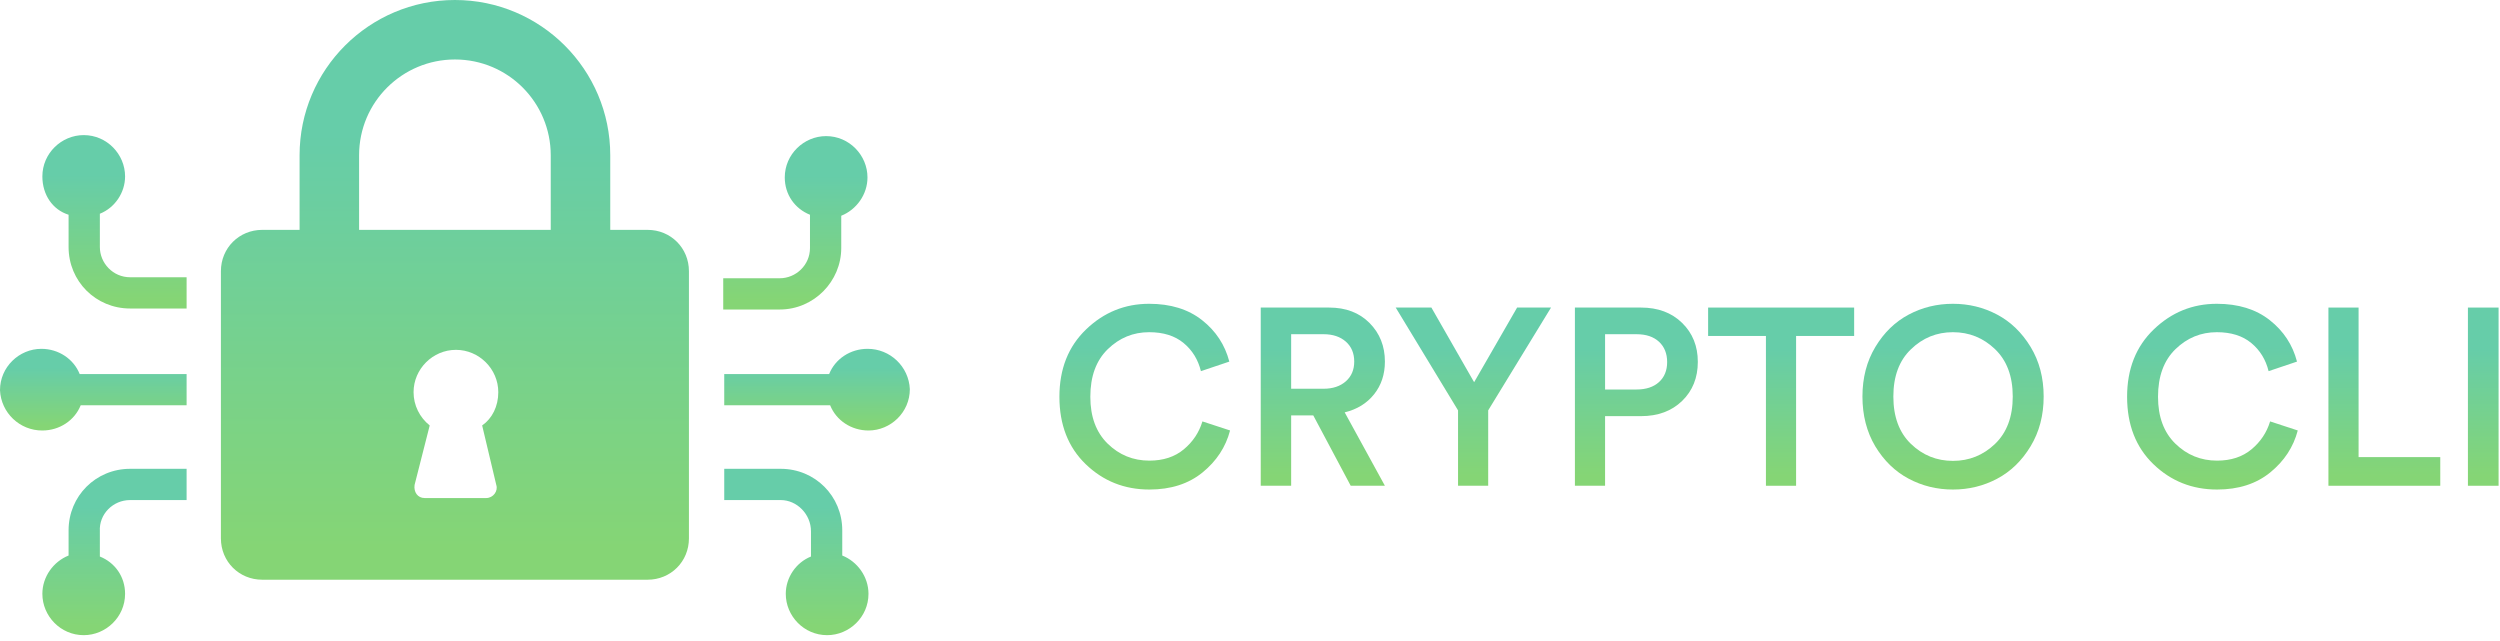
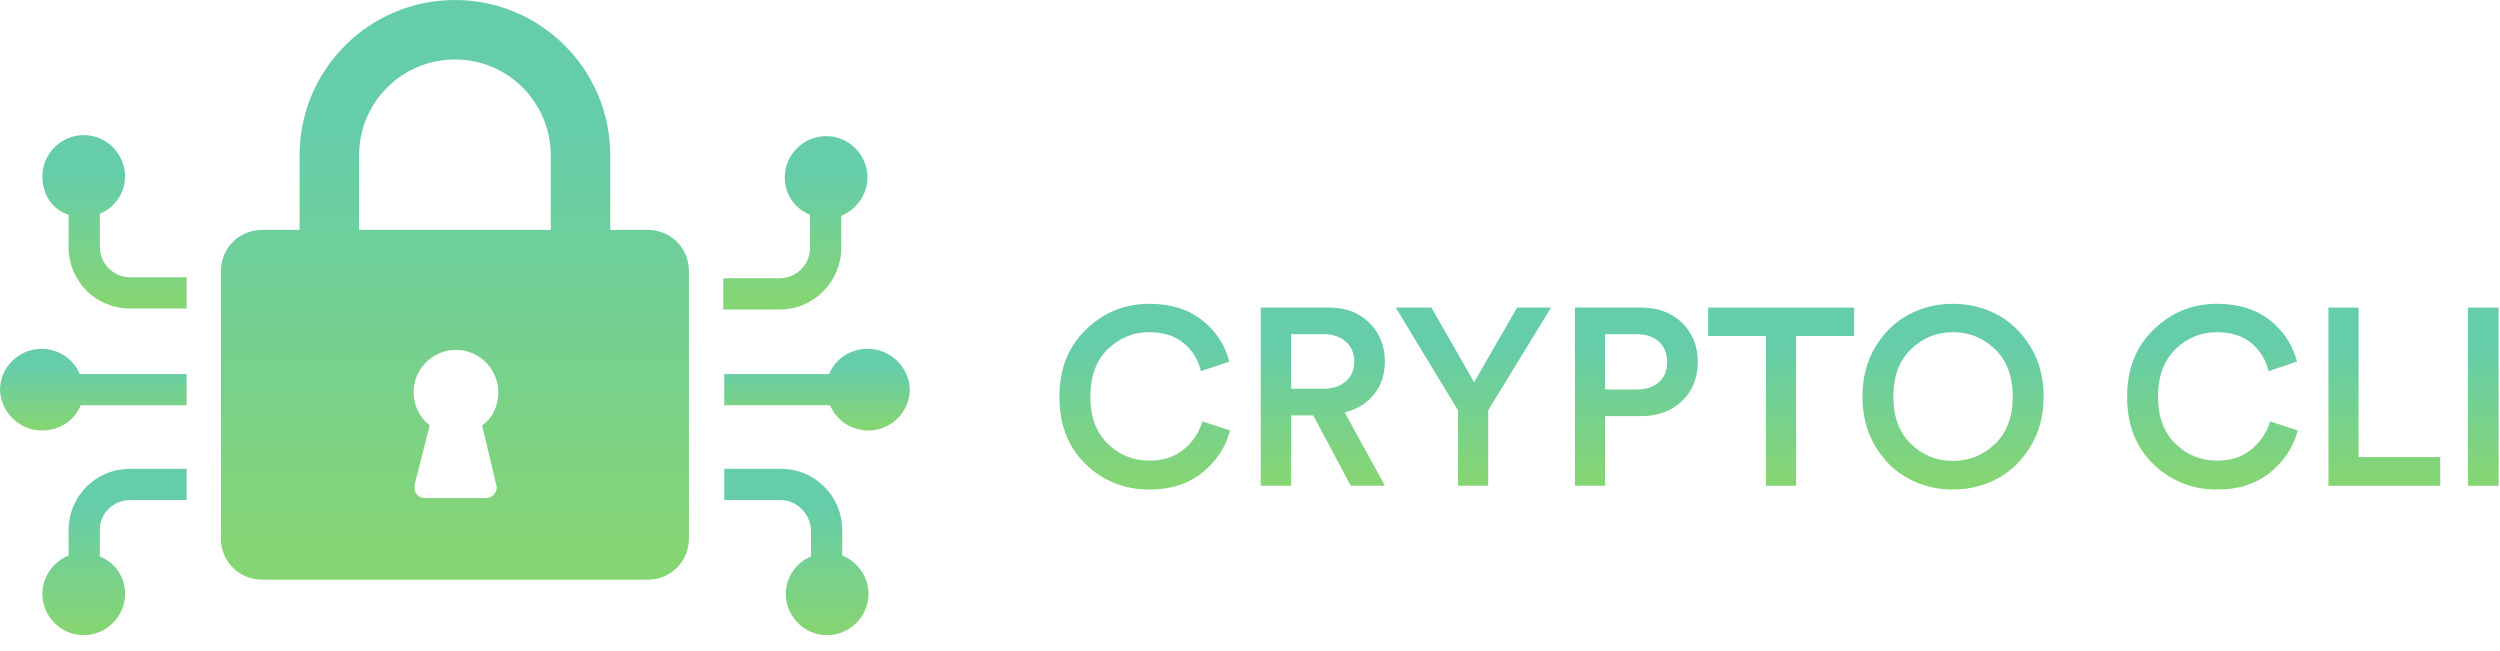
- <svg xmlns="http://www.w3.org/2000/svg" width="246px" height="63px" viewBox="0 0 246 63" version="1.1">
+ <svg xmlns="http://www.w3.org/2000/svg" width="246px" height="64" viewBox="0 0 246 64" version="1.1">
  <defs>
    <linearGradient x1="50%" y1="23.091%" x2="50%" y2="94.501%" id="linearGradient-1">
      <stop stop-color="#66CDA9" offset="0%" />
      <stop stop-color="#85D575" offset="100%" />
    </linearGradient>
    <linearGradient x1="50%" y1="23.091%" x2="50%" y2="94.501%" id="linearGradient-2">
      <stop stop-color="#66CDA9" offset="0%" />
      <stop stop-color="#85D575" offset="100%" />
    </linearGradient>
    <linearGradient x1="50%" y1="23.091%" x2="50%" y2="94.501%" id="linearGradient-3">
      <stop stop-color="#66CDA9" offset="0%" />
      <stop stop-color="#85D575" offset="100%" />
    </linearGradient>
    <linearGradient x1="50%" y1="23.091%" x2="50%" y2="94.501%" id="linearGradient-4">
      <stop stop-color="#66CDA9" offset="0%" />
      <stop stop-color="#85D575" offset="100%" />
    </linearGradient>
    <linearGradient x1="50%" y1="23.091%" x2="50%" y2="94.501%" id="linearGradient-5">
      <stop stop-color="#66CDA9" offset="0%" />
      <stop stop-color="#85D575" offset="100%" />
    </linearGradient>
    <linearGradient x1="50%" y1="23.091%" x2="50%" y2="94.501%" id="linearGradient-6">
      <stop stop-color="#66CDA9" offset="0%" />
      <stop stop-color="#85D575" offset="100%" />
    </linearGradient>
    <linearGradient x1="50%" y1="23.091%" x2="50%" y2="94.501%" id="linearGradient-7">
      <stop stop-color="#66CDA9" offset="0%" />
      <stop stop-color="#85D575" offset="100%" />
    </linearGradient>
    <linearGradient x1="50%" y1="23.091%" x2="50%" y2="94.501%" id="linearGradient-8">
      <stop stop-color="#66CDA9" offset="0%" />
      <stop stop-color="#85D575" offset="100%" />
    </linearGradient>
    <linearGradient x1="50%" y1="23.091%" x2="50%" y2="94.501%" id="linearGradient-9">
      <stop stop-color="#66CDA9" offset="0%" />
      <stop stop-color="#85D575" offset="100%" />
    </linearGradient>
    <linearGradient x1="50%" y1="23.091%" x2="50%" y2="94.501%" id="linearGradient-10">
      <stop stop-color="#66CDA9" offset="0%" />
      <stop stop-color="#85D575" offset="100%" />
    </linearGradient>
    <linearGradient x1="50%" y1="23.091%" x2="50%" y2="94.501%" id="linearGradient-11">
      <stop stop-color="#66CDA9" offset="0%" />
      <stop stop-color="#85D575" offset="100%" />
    </linearGradient>
    <linearGradient x1="50%" y1="23.091%" x2="50%" y2="94.501%" id="linearGradient-12">
      <stop stop-color="#66CDA9" offset="0%" />
      <stop stop-color="#85D575" offset="100%" />
    </linearGradient>
    <linearGradient x1="50%" y1="23.091%" x2="50%" y2="94.501%" id="linearGradient-13">
      <stop stop-color="#66CDA9" offset="0%" />
      <stop stop-color="#85D575" offset="100%" />
    </linearGradient>
  </defs>
  <g id="Crypto-Service-Logos" stroke="none" stroke-width="1" fill="none" fill-rule="evenodd">
    <g id="Small-logos" transform="translate(-30.25, 0)" fill-rule="nonzero">
      <g id="crypto-cli-small" transform="translate(30.25, 0)">
        <g id="lock">
          <path d="M6.749,21.131 L6.749,24.306 C6.749,27.679 9.429,30.357 12.804,30.357 L18.362,30.357 L18.362,27.282 L12.804,27.282 C11.116,27.282 9.826,25.893 9.826,24.306 L9.826,21.032 C11.315,20.437 12.308,18.949 12.308,17.361 C12.308,15.179 10.521,13.294 8.238,13.294 C6.055,13.294 4.169,15.079 4.169,17.361 C4.169,19.147 5.161,20.635 6.749,21.131" id="Path" fill="url(#linearGradient-1)" />
          <path d="M12.804,49.206 L18.362,49.206 L18.362,46.131 L12.804,46.131 C9.429,46.131 6.749,48.81 6.749,52.183 L6.749,54.663 C5.26,55.258 4.169,56.746 4.169,58.433 C4.169,60.615 5.955,62.5 8.238,62.5 C10.422,62.5 12.308,60.714 12.308,58.433 C12.308,56.746 11.315,55.357 9.826,54.762 L9.826,52.282 C9.727,50.595 11.116,49.206 12.804,49.206" id="Path" fill="url(#linearGradient-2)" />
          <path d="M4.169,42.361 C5.856,42.361 7.345,41.369 7.94,39.881 L18.362,39.881 L18.362,36.806 L7.841,36.806 C7.246,35.317 5.757,34.325 4.07,34.325 C1.886,34.326 1.68970858e-15,36.111 1.68970858e-15,38.393 C0.101,40.62 1.94,42.371 4.169,42.362" id="Path" fill="url(#linearGradient-3)" />
          <path d="M82.779,24.405 L82.779,21.23 C84.268,20.635 85.36,19.147 85.36,17.46 C85.36,15.278 83.573,13.393 81.29,13.393 C79.106,13.393 77.221,15.179 77.221,17.46 C77.221,19.147 78.213,20.536 79.702,21.131 L79.702,24.405 C79.702,26.091 78.312,27.381 76.724,27.381 L71.166,27.381 L71.166,30.456 L76.724,30.456 C80.099,30.456 82.779,27.679 82.779,24.405" id="Path" fill="url(#linearGradient-1)" />
          <path d="M79.801,52.282 L79.801,54.762 C78.312,55.357 77.32,56.845 77.32,58.433 C77.32,60.615 79.106,62.5 81.389,62.5 C83.573,62.5 85.459,60.714 85.459,58.433 C85.459,56.746 84.367,55.258 82.878,54.663 L82.878,52.183 C82.878,48.81 80.198,46.131 76.823,46.131 L71.265,46.131 L71.265,49.206 L76.823,49.206 C78.412,49.206 79.801,50.595 79.801,52.282" id="Path" fill="url(#linearGradient-2)" />
          <path d="M85.36,34.325 C83.672,34.325 82.183,35.317 81.588,36.806 L71.265,36.806 L71.265,39.881 L81.687,39.881 C82.283,41.369 83.771,42.361 85.459,42.361 C87.642,42.361 89.528,40.575 89.528,38.294 C89.427,36.067 87.588,34.316 85.36,34.325" id="Path" fill="url(#linearGradient-4)" />
          <path d="M25.806,57.044 L63.722,57.044 C66.005,57.044 67.791,55.258 67.791,52.976 L67.791,26.687 C67.791,24.405 66.005,22.619 63.722,22.619 L60.049,22.619 L60.049,15.278 C60.049,6.845 53.201,-3.37941716e-15 44.764,-3.37941716e-15 C36.327,-3.37941716e-15 29.479,6.845 29.479,15.278 L29.479,22.619 L25.806,22.619 C23.523,22.619 21.737,24.405 21.737,26.687 L21.737,52.976 C21.737,55.258 23.523,57.044 25.806,57.044 L25.806,57.044 Z M48.834,47.718 C49.032,48.313 48.536,49.008 47.841,49.008 L41.786,49.008 C41.092,49.008 40.695,48.413 40.794,47.718 L42.283,41.865 C41.29,41.071 40.695,39.881 40.695,38.591 C40.695,36.31 42.58,34.425 44.863,34.425 C47.146,34.425 49.032,36.31 49.032,38.591 C49.032,39.98 48.436,41.171 47.444,41.865 L48.834,47.718 Z M35.335,15.278 C35.335,10.02 39.603,5.853 44.764,5.853 C50.025,5.853 54.193,10.119 54.193,15.278 L54.193,22.619 L35.335,22.619 L35.335,15.278 L35.335,15.278 Z" id="Shape" fill="url(#linearGradient-5)" />
        </g>
        <g id="title" transform="translate(104.2463, 29.89308)">
          <path d="M8.854,18.277 C6.397,18.277 4.307,17.444 2.584,15.779 C0.861,14.114 -1.35176687e-14,11.904 -1.35176687e-14,9.151 C-1.35176687e-14,6.414 0.874,4.204 2.622,2.523 C4.369,0.841 6.439,0 8.829,0 C10.94,0 12.675,0.536 14.035,1.608 C15.396,2.679 16.29,4.04 16.719,5.688 L13.924,6.628 C13.644,5.49 13.075,4.567 12.217,3.858 C11.36,3.149 10.231,2.795 8.829,2.795 C7.263,2.795 5.907,3.351 4.761,4.464 C3.615,5.577 3.042,7.139 3.042,9.151 C3.042,11.113 3.611,12.65 4.748,13.763 C5.886,14.876 7.255,15.433 8.854,15.433 C10.222,15.433 11.352,15.062 12.242,14.32 C13.133,13.578 13.743,12.663 14.072,11.574 L16.793,12.465 C16.364,14.097 15.461,15.474 14.085,16.595 C12.708,17.716 10.964,18.277 8.854,18.277 Z" id="Path" fill="url(#linearGradient-6)" />
          <path d="M28.664,17.906 L24.979,10.981 L22.803,10.981 L22.803,17.906 L19.81,17.906 L19.81,0.371 L26.537,0.371 C28.186,0.371 29.513,0.878 30.519,1.892 C31.525,2.906 32.028,4.171 32.028,5.688 C32.028,6.941 31.673,8.013 30.964,8.903 C30.255,9.794 29.291,10.387 28.071,10.684 L32.028,17.906 L28.664,17.906 Z M22.803,8.359 L25.993,8.359 C26.9,8.359 27.629,8.116 28.182,7.63 C28.734,7.143 29.01,6.496 29.01,5.688 C29.01,4.864 28.734,4.209 28.182,3.722 C27.629,3.236 26.9,2.993 25.993,2.993 L22.803,2.993 L22.803,8.359 Z" id="Shape" fill="url(#linearGradient-7)" />
          <polygon id="Path" fill="url(#linearGradient-8)" points="39.225 10.486 33.091 0.371 36.603 0.371 40.807 7.716 45.037 0.371 48.375 0.371 42.192 10.486 42.192 17.906 39.225 17.906" />
          <path d="M53.693,8.434 L56.784,8.434 C57.724,8.434 58.462,8.19 58.998,7.704 C59.533,7.218 59.801,6.562 59.801,5.738 C59.801,4.897 59.533,4.229 58.998,3.734 C58.462,3.24 57.724,2.993 56.784,2.993 L53.693,2.993 L53.693,8.434 Z M57.229,11.055 L53.693,11.055 L53.693,17.906 L50.725,17.906 L50.725,0.371 L57.229,0.371 C58.895,0.371 60.242,0.874 61.273,1.88 C62.303,2.885 62.819,4.163 62.819,5.713 C62.819,7.279 62.303,8.561 61.273,9.559 C60.242,10.556 58.895,11.055 57.229,11.055 Z" id="Shape" fill="url(#linearGradient-9)" />
          <polygon id="Path" fill="url(#linearGradient-10)" points="78.202 3.166 72.489 3.166 72.489 17.906 69.521 17.906 69.521 3.166 63.833 3.166 63.833 0.371 78.202 0.371" />
          <path d="M83.791,4.476 C82.637,5.581 82.06,7.131 82.06,9.126 C82.06,11.121 82.637,12.675 83.791,13.788 C84.945,14.901 86.322,15.457 87.921,15.457 C89.521,15.457 90.902,14.901 92.064,13.788 C93.226,12.675 93.808,11.121 93.808,9.126 C93.808,7.131 93.226,5.577 92.064,4.464 C90.902,3.351 89.521,2.795 87.921,2.795 C86.322,2.795 84.945,3.355 83.791,4.476 Z M80.279,14.023 C79.438,12.605 79.018,10.973 79.018,9.126 C79.018,7.279 79.443,5.651 80.292,4.241 C81.141,2.832 82.233,1.772 83.569,1.063 C84.904,0.354 86.355,0 87.921,0 C89.488,0 90.939,0.354 92.274,1.063 C93.61,1.772 94.706,2.832 95.564,4.241 C96.421,5.651 96.85,7.279 96.85,9.126 C96.85,10.973 96.421,12.605 95.564,14.023 C94.706,15.441 93.61,16.504 92.274,17.213 C90.939,17.922 89.488,18.277 87.921,18.277 C86.355,18.277 84.904,17.922 83.569,17.213 C82.233,16.504 81.137,15.441 80.279,14.023 Z" id="Shape" fill="url(#linearGradient-11)" />
          <path d="M113.914,18.277 C111.458,18.277 109.368,17.444 107.645,15.779 C105.922,14.114 105.06,11.904 105.06,9.151 C105.06,6.414 105.934,4.204 107.682,2.523 C109.43,0.841 111.499,0 113.89,0 C116,0 117.736,0.536 119.096,1.608 C120.456,2.679 121.35,4.04 121.779,5.688 L118.984,6.628 C118.704,5.49 118.135,4.567 117.278,3.858 C116.421,3.149 115.291,2.795 113.89,2.795 C112.323,2.795 110.967,3.351 109.821,4.464 C108.675,5.577 108.103,7.139 108.103,9.151 C108.103,11.113 108.671,12.65 109.809,13.763 C110.947,14.876 112.315,15.433 113.914,15.433 C115.283,15.433 116.412,15.062 117.303,14.32 C118.193,13.578 118.803,12.663 119.133,11.574 L121.853,12.465 C121.425,14.097 120.522,15.474 119.145,16.595 C117.768,17.716 116.025,18.277 113.914,18.277 Z" id="Path" fill="url(#linearGradient-6)" />
          <polygon id="Path" fill="url(#linearGradient-12)" points="135.876 17.906 124.871 17.906 124.871 0.371 127.838 0.371 127.838 15.086 135.876 15.086" />
          <polygon id="Path" fill="url(#linearGradient-13)" points="141.614 17.906 138.597 17.906 138.597 0.371 141.614 0.371" />
        </g>
      </g>
    </g>
  </g>
</svg>
